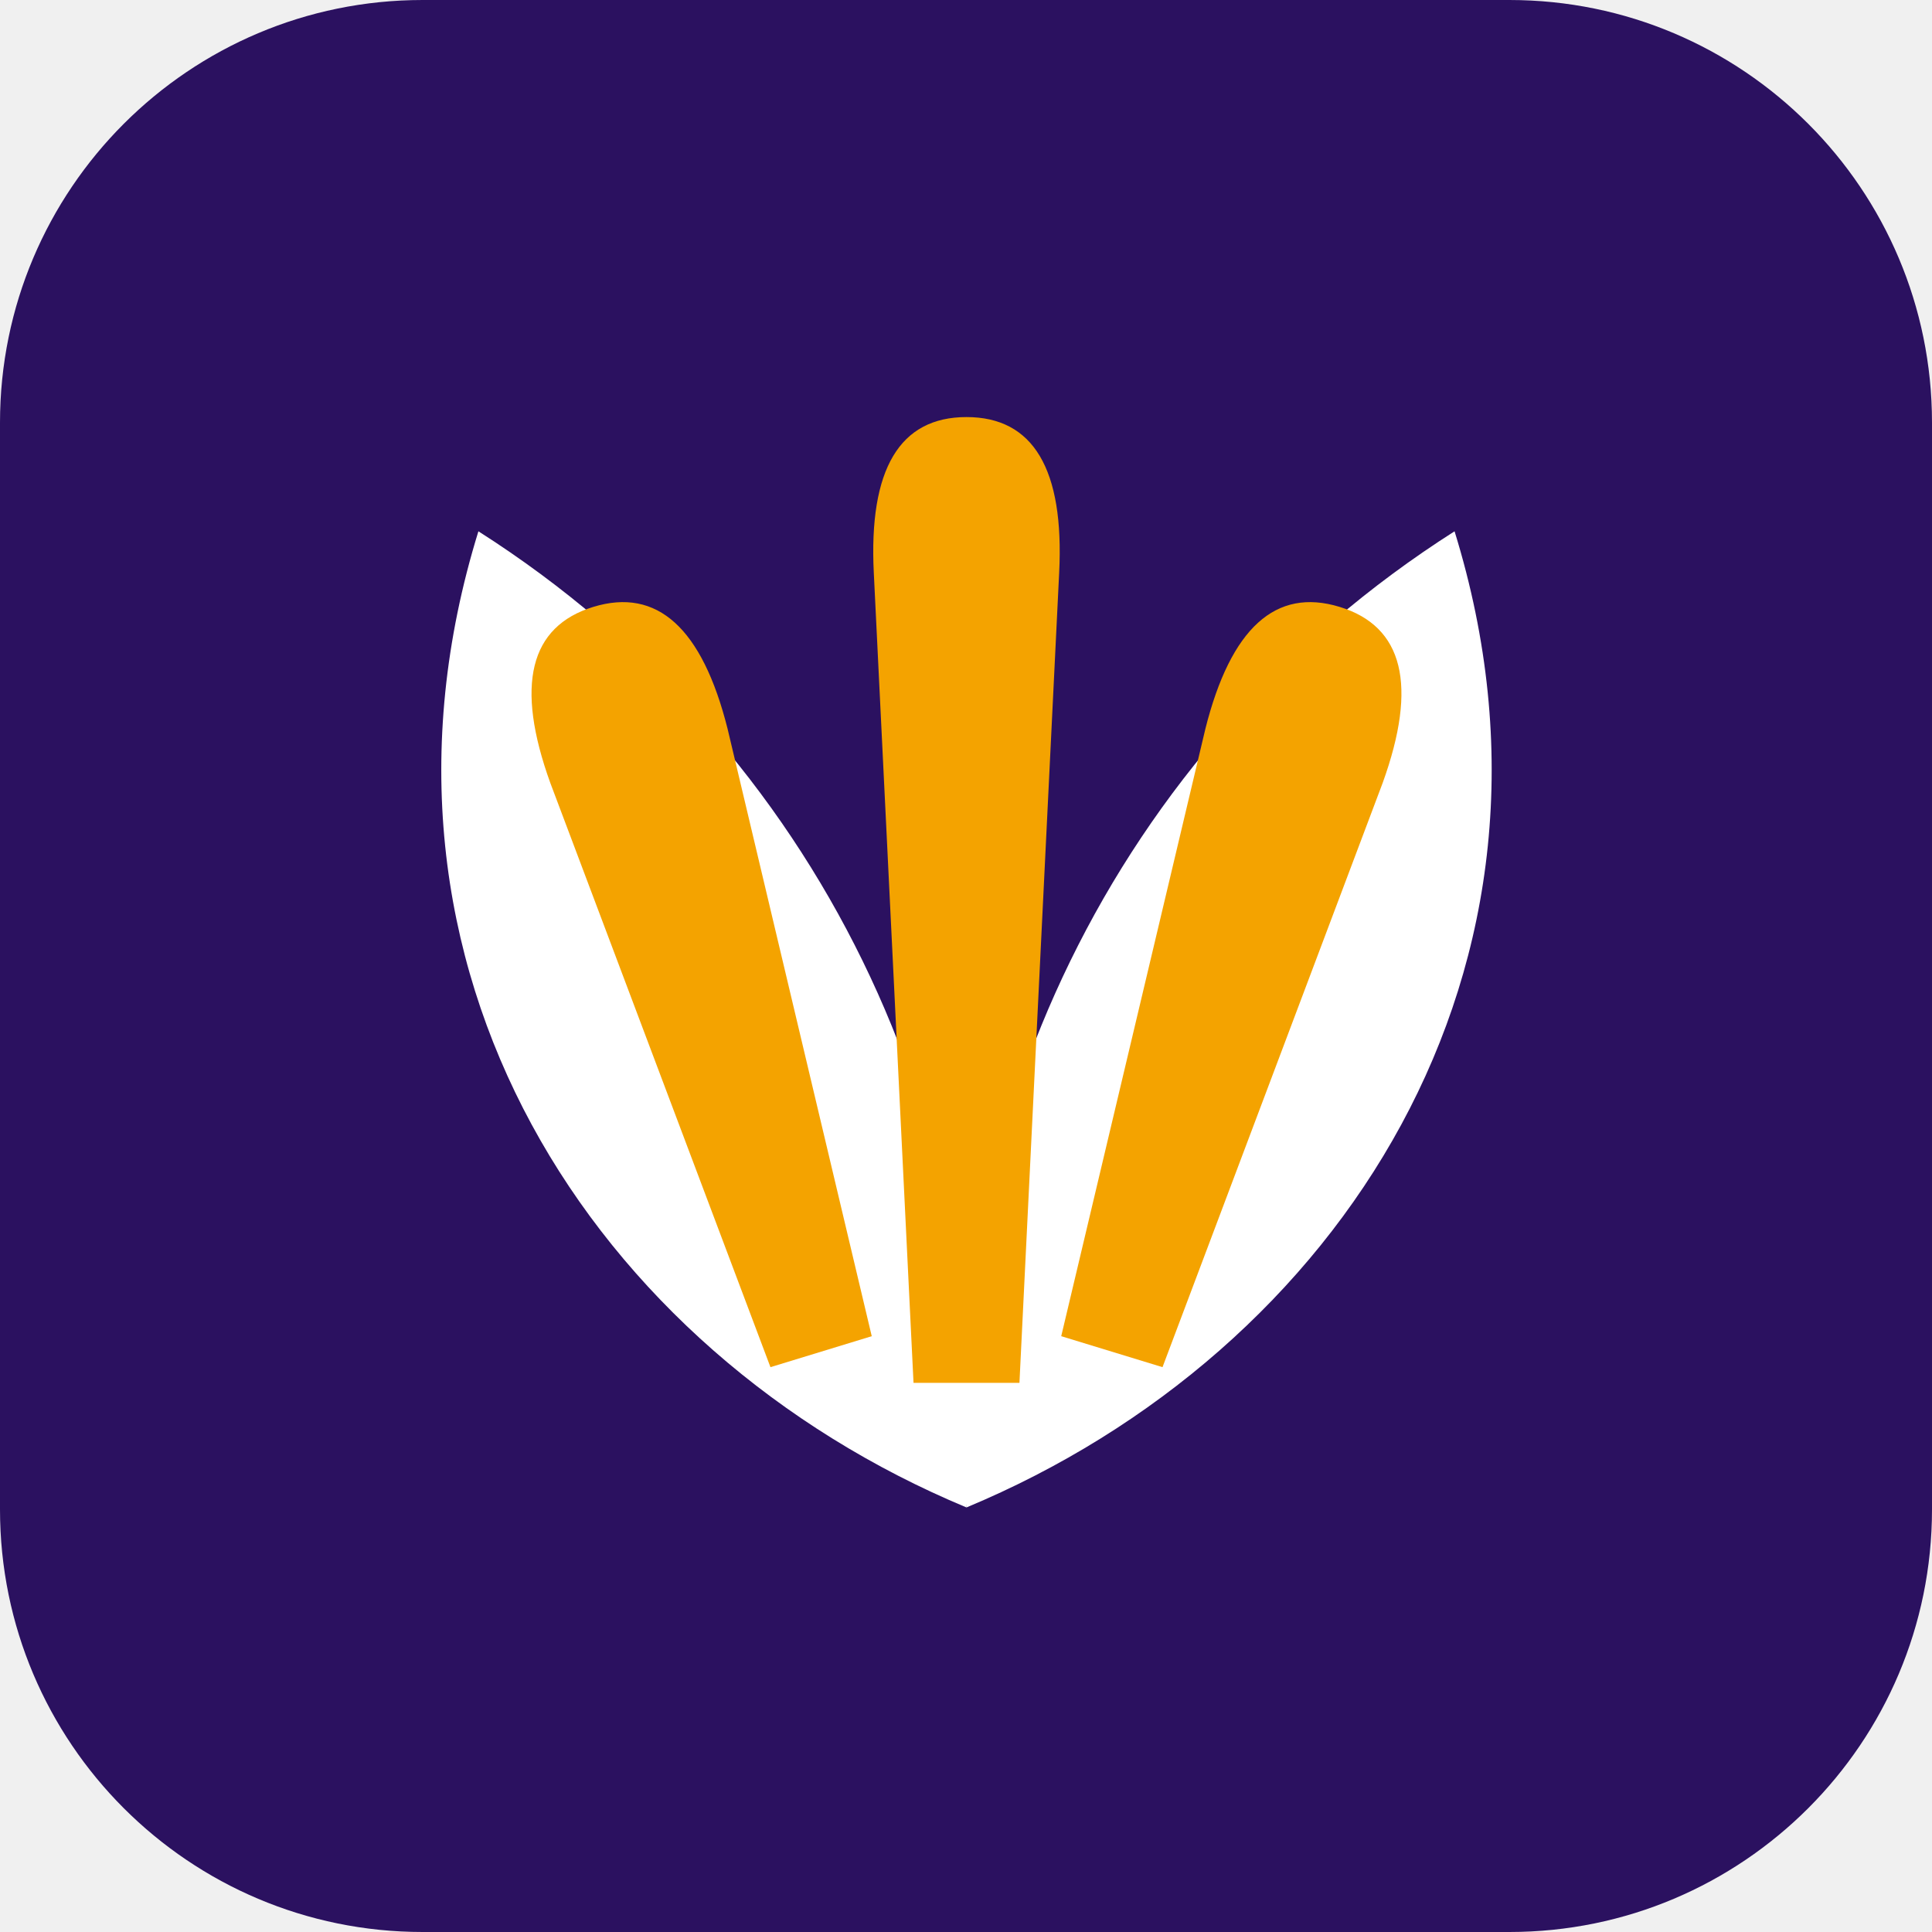
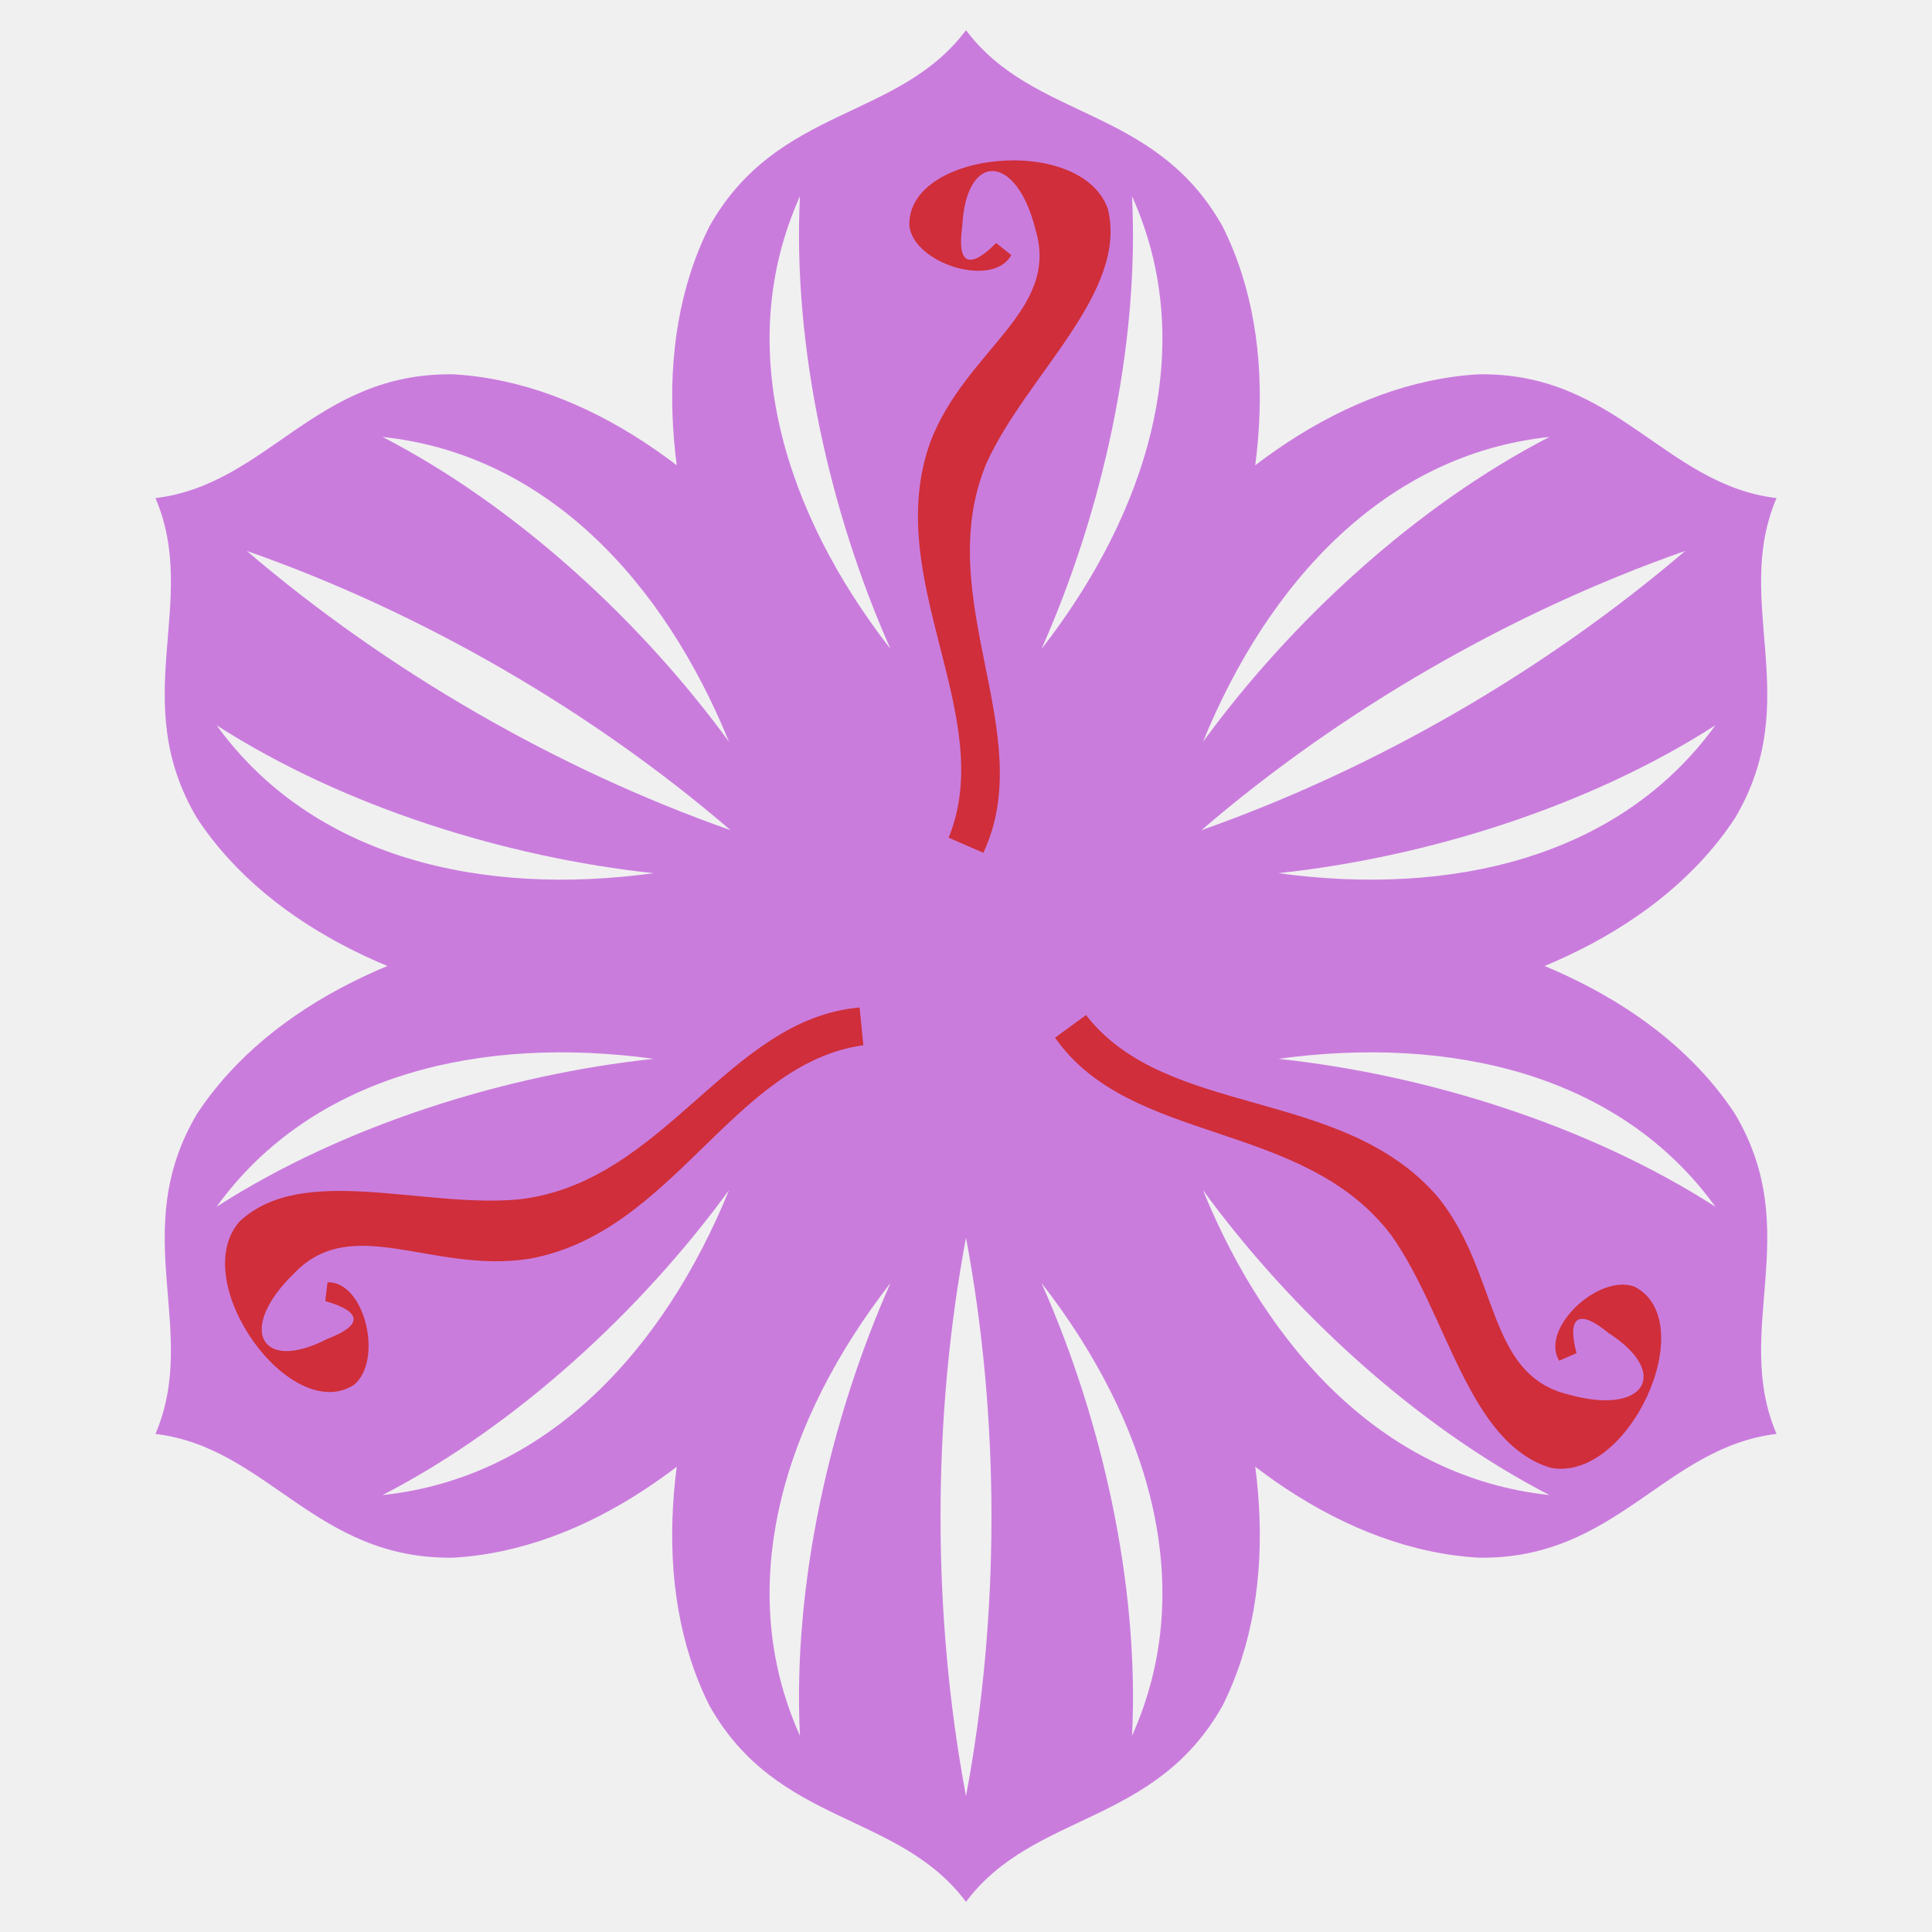
- <svg xmlns="http://www.w3.org/2000/svg" viewBox="0 0 64 64">
-   <rect width="64" height="64" rx="14" fill="#2b1160" />
-   <g transform="translate(10 9) scale(.172)">
-     <path fill="#fff" d="M128 238C56 208 8 134 34 50C100 92 134 166 128 238Z" />
-     <path fill="#fff" d="M128 238C200 208 248 134 222 50C156 92 122 166 128 238Z" />
-     <g id="threads" fill="#f4a300">
-       <path transform="translate(100 208) rotate(-17)" d="M-10.2 0H10.2L17.85 -120C18.85 -140 12.85 -150 0 -150C-12.85 -150 -18.85 -140 -17.85 -120Z" />
-       <path transform="translate(156 208) rotate(17)" d="M-10.2 0H10.2L17.85 -120C18.85 -140 12.85 -150 0 -150C-12.85 -150 -18.85 -140 -17.85 -120Z" />
-       <path transform="translate(128 214)" d="M-10.2 0H10.2L17.85 -156C18.85 -176 12.85 -186 0 -186C-12.85 -186 -18.85 -176 -17.85 -156Z" />
+ <svg xmlns="http://www.w3.org/2000/svg" viewBox="0 0 256 256">
+   <g id="symbol">
+     <g id="petals" fill="#ca7cdd" fill-rule="evenodd">
+       <path d="M128 128C104 112 78 62 94 30C103 14 119 16 128 4C137 16 153 14 162 30C178 62 152 112 128 128ZM118 86C104 68 97 46 106 26C105 46 110 68 118 86ZM138 86C152 68 159 46 150 26C151 46 146 68 138 86Z" />
+       <path d="M128 128C129.9 99.2 160.2 51.7 195.9 49.6C214.2 49.3 220.5 64.2 235.4 66C229.5 79.8 239.2 92.7 229.9 108.4C210.2 138.3 153.9 140.8 128 128ZM159.4 98.3C168 77.2 183.5 60.2 205.3 57.9C187.5 67.1 171 82.4 159.4 98.3ZM169.4 115.7C192 118.8 214.5 113.8 227.3 96.1C210.5 106.9 189 113.6 169.4 115.7ZM159.2 110C177.7 94.1 200.2 81.1 223.3 73C204.7 88.9 182.2 101.9 159.2 110Z" />
+       <path d="M128 128C153.9 115.2 210.2 117.7 229.9 147.6C239.2 163.3 229.5 176.2 235.4 190C220.5 191.8 214.2 206.7 195.9 206.4C160.2 204.3 129.9 156.8 128 128ZM169.4 140.3C192 137.2 214.5 142.2 227.3 159.9C210.5 149.1 189 142.4 169.4 140.3ZM159.4 157.7C168 178.8 183.5 195.8 205.3 198.1C187.5 188.9 171 173.6 159.4 157.7Z" />
+       <path d="M128 128C152 144 178 194 162 226C153 242 137 240 128 252C119 240 103 242 94 226C78 194 104 144 128 128ZM138 170C152 188 159 210 150 230C151 210 146 188 138 170ZM118 170C104 188 97 210 106 230C105 210 110 188 118 170ZM128 164C132.5 188 132.5 214 128 238C123.5 214 123.5 188 128 164Z" />
+       <path d="M128 128C126.1 156.8 95.8 204.3 60.1 206.4C41.8 206.7 35.5 191.8 20.6 190C26.5 176.2 16.8 163.3 26.1 147.6C45.8 117.7 102.1 115.2 128 128ZM96.6 157.7C88 178.8 72.5 195.8 50.7 198.1C68.5 188.9 85 173.6 96.6 157.7ZM86.6 140.3C64 137.2 41.5 142.2 28.7 159.9C45.5 149.1 67 142.4 86.6 140.3Z" />
+       <path d="M128 128C102.1 140.8 45.8 138.3 26.1 108.4C16.8 92.7 26.5 79.8 20.6 66C35.5 64.2 41.8 49.3 60.1 49.6C95.8 51.7 126.1 99.2 128 128ZM86.6 115.7C64 118.8 41.5 113.8 28.7 96.1C45.5 106.9 67 113.6 86.6 115.7ZM96.6 98.3C88 77.2 72.5 60.2 50.7 57.9C68.5 67.1 85 82.4 96.6 98.3ZM96.8 110C73.8 101.9 51.3 88.9 32.7 73C55.8 81.1 78.3 94.1 96.8 110Z" />
+     </g>
+     <g id="threads" fill="#cf2e3a">
+       <path d="M130.3 113C137.7 97.2 123.3 79.3 130.7 61.4C136 49.7 149.5 38.8 146.8 27.7C143.3 17.7 120 20 120.5 30C121.2 35 131.6 38.2 134 33.8L132 32.2C128.4 35.8 126.8 35 127.5 30C128 20 134.7 20.3 137.2 30.4C140.5 41.2 128 46.3 123.3 58.5C116.7 76.7 132.3 94.8 125.7 111Z" />
+       <path d="M139.8 137.5C149.8 151.8 172.6 148.3 184.3 163.6C191.8 174.1 194.5 191.2 205.5 194.5C215.9 196.4 225.5 175.1 216.6 170.5C211.9 168.7 204 176 206.6 180.3L208.9 179.3C207.6 174.4 209.2 173.4 213.1 176.6C221.5 182 217.9 187.6 207.9 184.8C196.9 182.2 198.7 168.8 190.6 158.7C178 143.9 154.6 148.3 143.9 134.5Z" />
+       <path d="M113.9 133.5C96.5 135 88.2 156.5 69 158.9C56.2 160.2 40 154 31.7 161.9C24.8 169.9 38.5 188.9 46.9 183.5C50.8 180.3 48.4 169.8 43.4 169.9L43.1 172.4C48 173.8 48.1 175.6 43.4 177.4C34.5 182 31.4 176.1 38.9 168.8C46.6 160.6 57.3 168.8 70.1 166.8C89.2 163.4 97.1 140.9 114.4 138.5Z" />
    </g>
  </g>
</svg>
